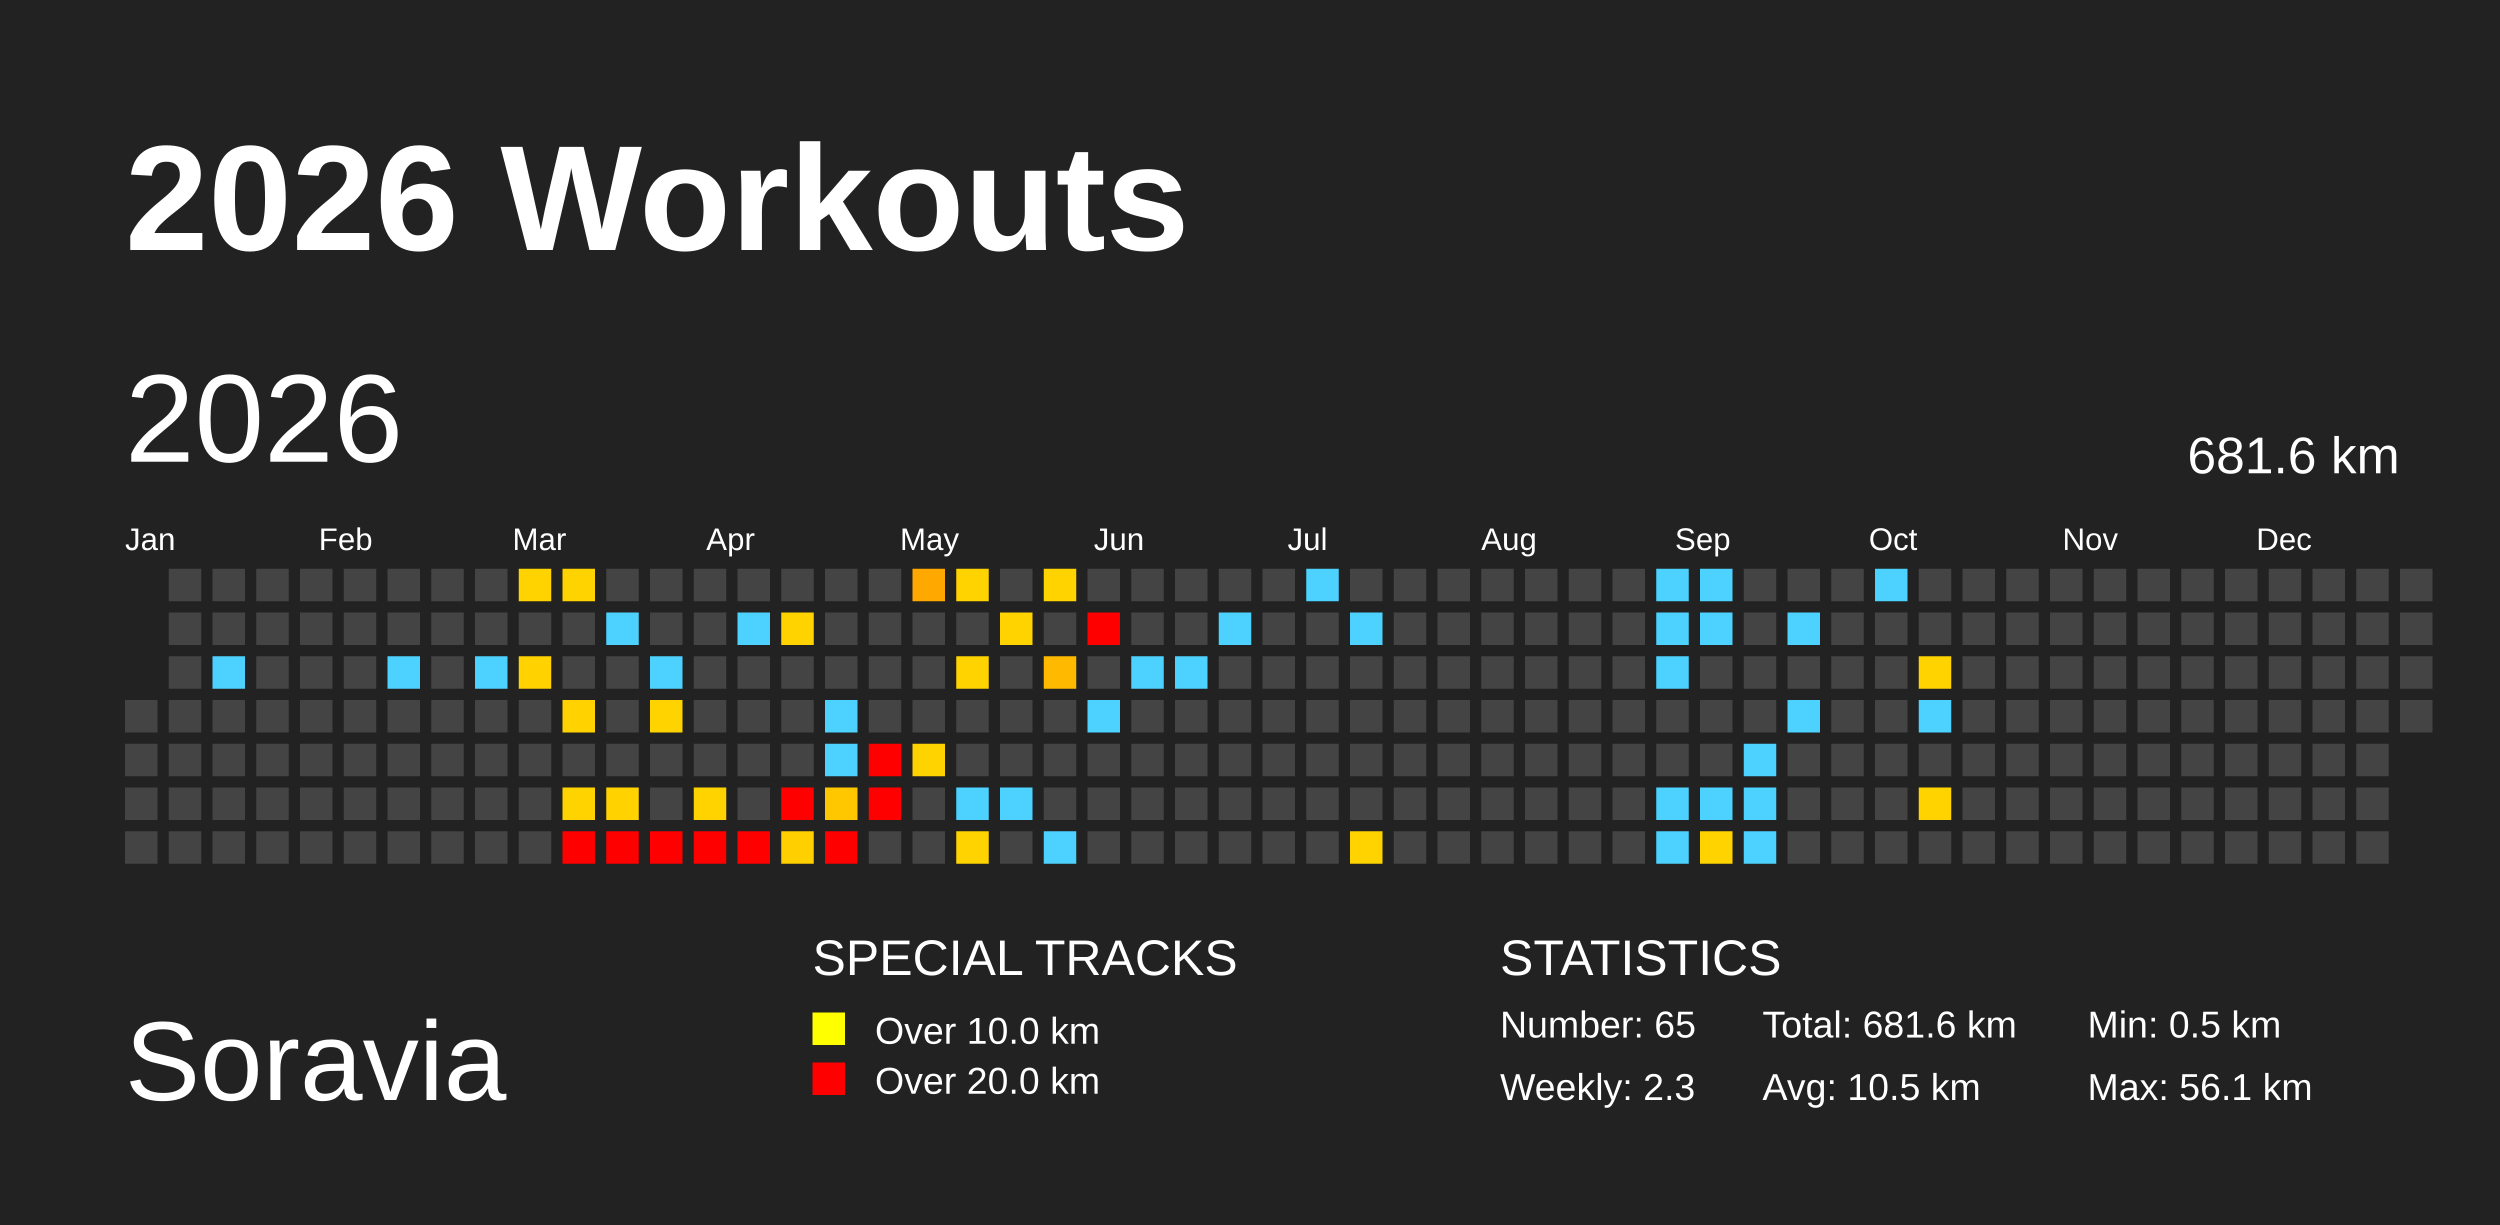
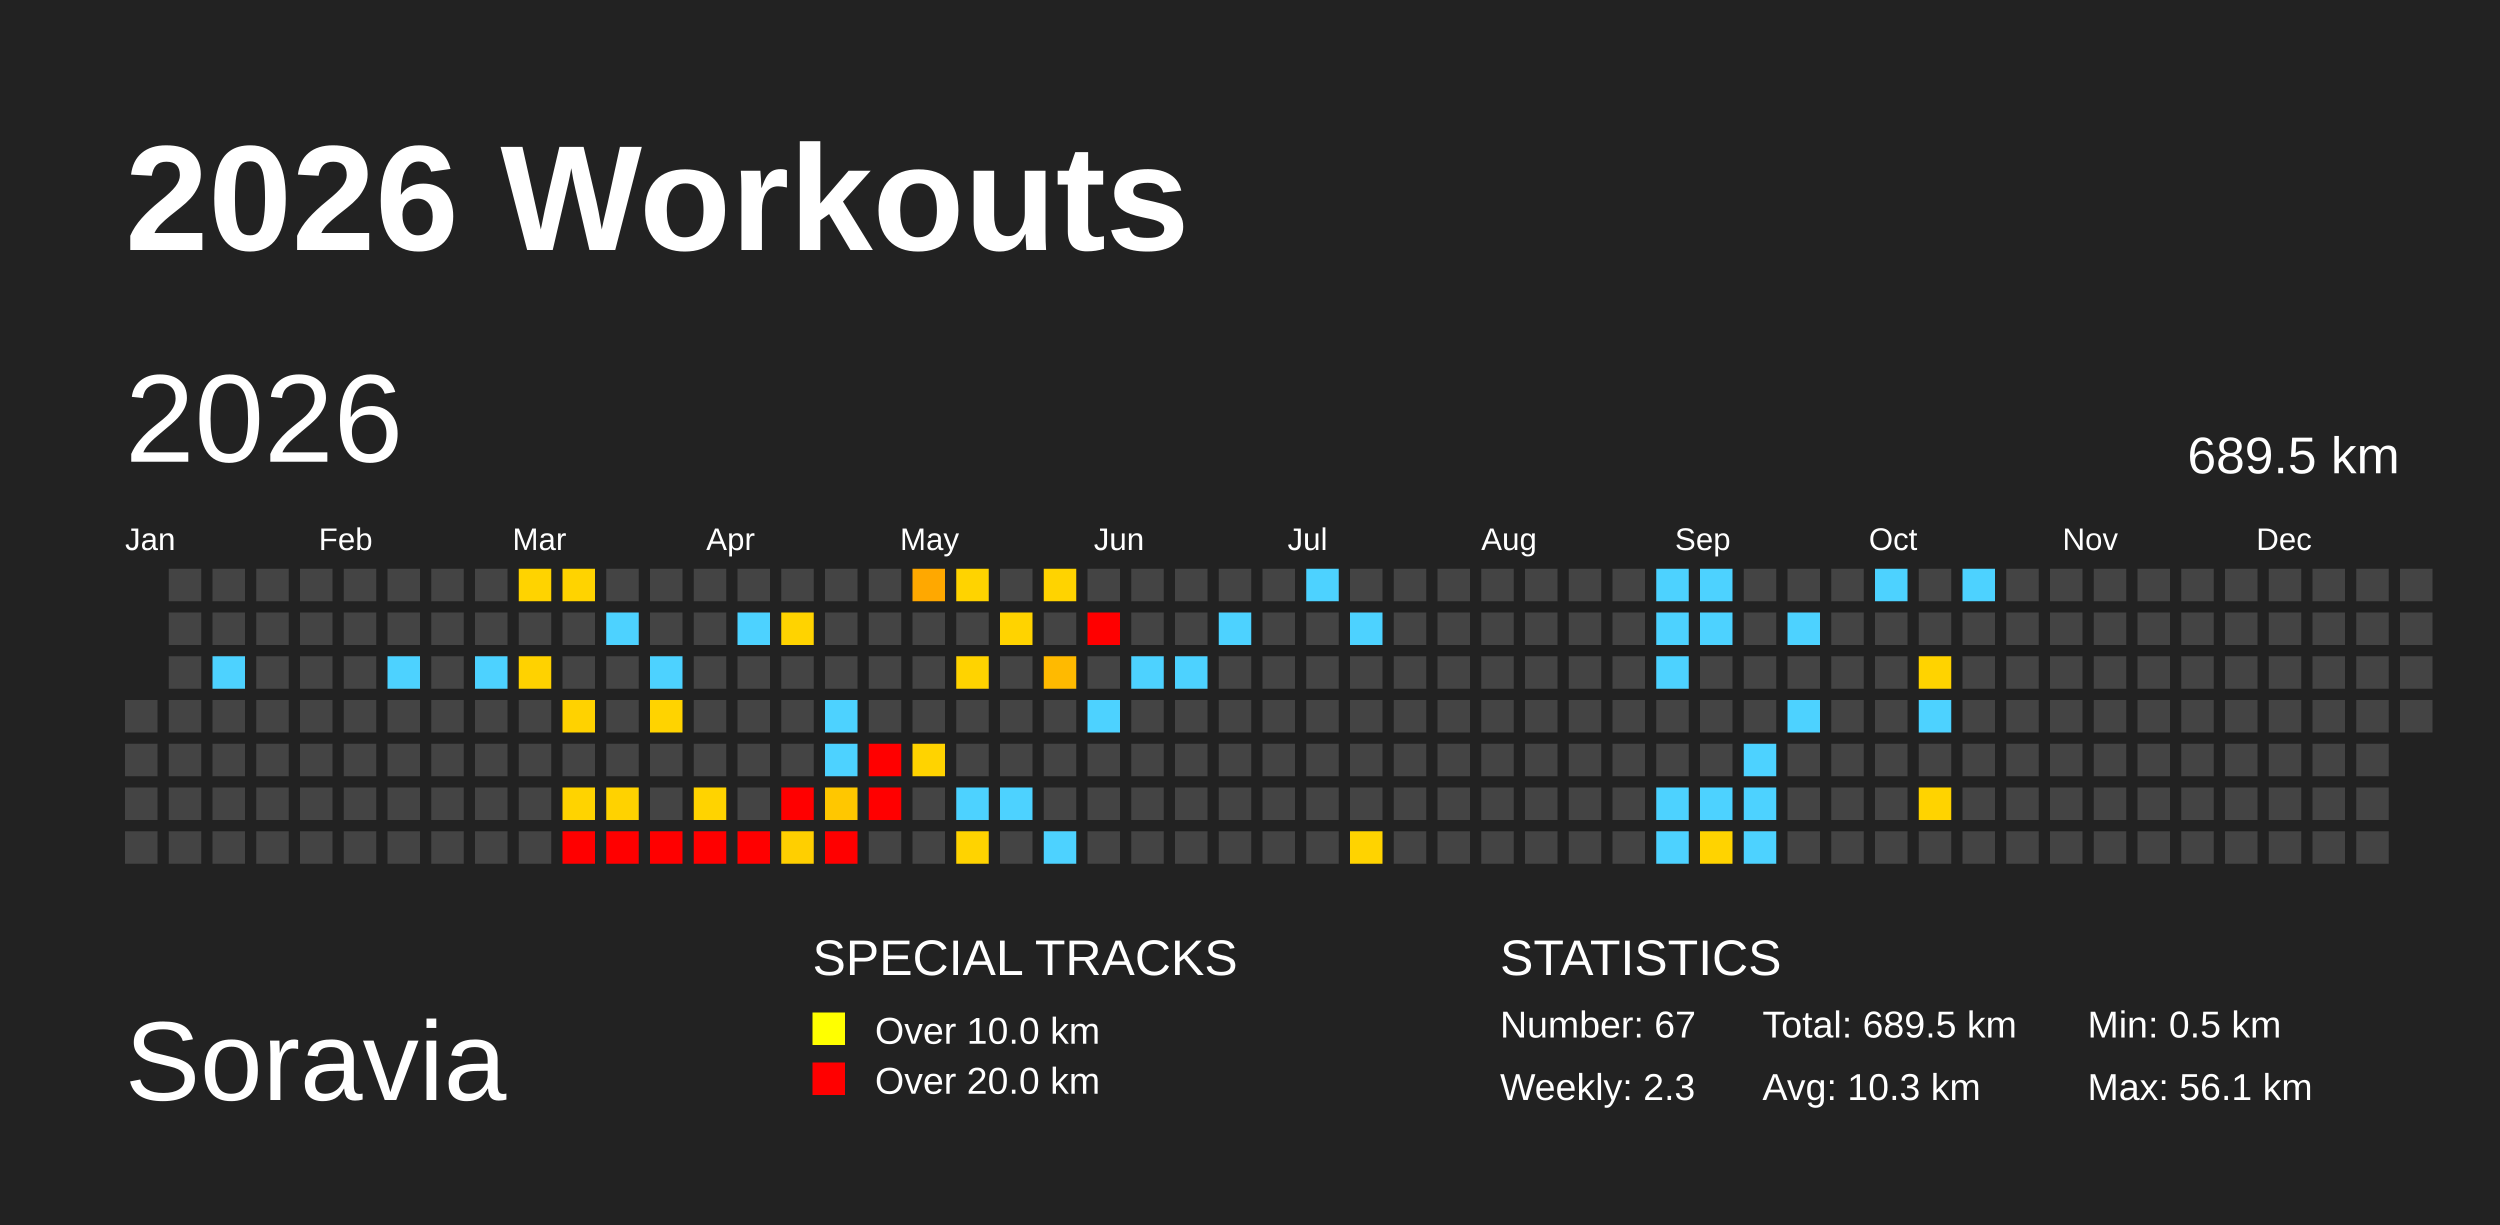
<svg xmlns="http://www.w3.org/2000/svg" baseProfile="full" height="98mm" version="1.1" viewBox="0,0,200,98" width="200mm">
  <defs />
  <rect fill="#222222" height="98" width="200" x="0" y="0" />
  <text fill="#FFFFFF" style="font-size:12px; font-family:Arial; font-weight:bold;" x="10" y="20">2026 Workouts</text>
  <text fill="#FFFFFF" style="font-size:9px; font-family:Arial" x="10" y="88">Soravia</text>
  <text fill="#FFFFFF" style="font-size:4px; font-family:Arial" x="65" y="78">SPECIAL TRACKS</text>
  <rect fill="yellow" height="2.6" width="2.6" x="65" y="81" />
  <text fill="#FFFFFF" style="font-size:3px; font-family:Arial" x="70" y="83.5">Over 10.0 km</text>
  <rect fill="red" height="2.6" width="2.6" x="65" y="85" />
  <text fill="#FFFFFF" style="font-size:3px; font-family:Arial" x="70" y="87.5">Over 20.0 km</text>
  <text fill="#FFFFFF" style="font-size:4px; font-family:Arial" x="120" y="78">STATISTICS</text>
-   <text fill="#FFFFFF" style="font-size:3px; font-family:Arial" x="120" y="83">Number: 65</text>
+   <text fill="#FFFFFF" style="font-size:3px; font-family:Arial" x="120" y="83">Number: 67</text>
  <text fill="#FFFFFF" style="font-size:3px; font-family:Arial" x="120" y="88">Weekly: 2.3</text>
-   <text fill="#FFFFFF" style="font-size:3px; font-family:Arial" x="141" y="83">Total: 681.6 km</text>
-   <text fill="#FFFFFF" style="font-size:3px; font-family:Arial" x="141" y="88">Avg: 10.5 km</text>
+   <text fill="#FFFFFF" style="font-size:3px; font-family:Arial" x="141" y="83">Total: 689.5 km</text>
+   <text fill="#FFFFFF" style="font-size:3px; font-family:Arial" x="141" y="88">Avg: 10.3 km</text>
  <text fill="#FFFFFF" style="font-size:3px; font-family:Arial" x="167" y="83">Min: 0.5 km</text>
  <text fill="#FFFFFF" style="font-size:3px; font-family:Arial" x="167" y="88">Max: 56.1 km</text>
  <text dominant-baseline="hanging" fill="#FFFFFF" style="font-size:10.0px; font-family:Arial;" x="10" y="30">2026</text>
-   <text dominant-baseline="hanging" fill="#FFFFFF" style="font-size:4.125px; font-family:Arial;" x="175" y="35">681.6 km</text>
+   <text dominant-baseline="hanging" fill="#FFFFFF" style="font-size:4.125px; font-family:Arial;" x="175" y="35">689.5 km</text>
  <text fill="#FFFFFF" style="font-size:2.5px; font-family:Arial" x="10.0" y="44">Jan</text>
  <text fill="#FFFFFF" style="font-size:2.5px; font-family:Arial" x="25.5" y="44">Feb</text>
  <text fill="#FFFFFF" style="font-size:2.5px; font-family:Arial" x="41.0" y="44">Mar</text>
  <text fill="#FFFFFF" style="font-size:2.5px; font-family:Arial" x="56.5" y="44">Apr</text>
  <text fill="#FFFFFF" style="font-size:2.5px; font-family:Arial" x="72.0" y="44">May</text>
  <text fill="#FFFFFF" style="font-size:2.5px; font-family:Arial" x="87.5" y="44">Jun</text>
  <text fill="#FFFFFF" style="font-size:2.5px; font-family:Arial" x="103.0" y="44">Jul</text>
  <text fill="#FFFFFF" style="font-size:2.5px; font-family:Arial" x="118.5" y="44">Aug</text>
  <text fill="#FFFFFF" style="font-size:2.5px; font-family:Arial" x="134.0" y="44">Sep</text>
  <text fill="#FFFFFF" style="font-size:2.5px; font-family:Arial" x="149.5" y="44">Oct</text>
  <text fill="#FFFFFF" style="font-size:2.5px; font-family:Arial" x="165.0" y="44">Nov</text>
  <text fill="#FFFFFF" style="font-size:2.5px; font-family:Arial" x="180.5" y="44">Dec</text>
  <rect fill="#444444" height="2.6" width="2.6" x="10.0" y="56.0" />
  <rect fill="#444444" height="2.6" width="2.6" x="10.0" y="59.5" />
  <rect fill="#444444" height="2.6" width="2.6" x="10.0" y="63.0" />
  <rect fill="#444444" height="2.6" width="2.6" x="10.0" y="66.5" />
  <rect fill="#444444" height="2.6" width="2.6" x="13.5" y="45.5" />
  <rect fill="#444444" height="2.6" width="2.6" x="13.5" y="49.0" />
  <rect fill="#444444" height="2.6" width="2.6" x="13.5" y="52.5" />
  <rect fill="#444444" height="2.6" width="2.6" x="13.5" y="56.0" />
  <rect fill="#444444" height="2.6" width="2.6" x="13.5" y="59.5" />
  <rect fill="#444444" height="2.6" width="2.6" x="13.5" y="63.0" />
  <rect fill="#444444" height="2.6" width="2.6" x="13.5" y="66.5" />
  <rect fill="#444444" height="2.6" width="2.6" x="17.0" y="45.5" />
  <rect fill="#444444" height="2.6" width="2.6" x="17.0" y="49.0" />
  <rect fill="#4dd2ff" height="2.6" width="2.6" x="17.0" y="52.5" />
  <rect fill="#444444" height="2.6" width="2.6" x="17.0" y="56.0" />
  <rect fill="#444444" height="2.6" width="2.6" x="17.0" y="59.5" />
  <rect fill="#444444" height="2.6" width="2.6" x="17.0" y="63.0" />
  <rect fill="#444444" height="2.6" width="2.6" x="17.0" y="66.5" />
  <rect fill="#444444" height="2.6" width="2.6" x="20.5" y="45.5" />
  <rect fill="#444444" height="2.6" width="2.6" x="20.5" y="49.0" />
  <rect fill="#444444" height="2.6" width="2.6" x="20.5" y="52.5" />
  <rect fill="#444444" height="2.6" width="2.6" x="20.5" y="56.0" />
  <rect fill="#444444" height="2.6" width="2.6" x="20.5" y="59.5" />
  <rect fill="#444444" height="2.6" width="2.6" x="20.5" y="63.0" />
  <rect fill="#444444" height="2.6" width="2.6" x="20.5" y="66.5" />
  <rect fill="#444444" height="2.6" width="2.6" x="24.0" y="45.5" />
  <rect fill="#444444" height="2.6" width="2.6" x="24.0" y="49.0" />
  <rect fill="#444444" height="2.6" width="2.6" x="24.0" y="52.5" />
  <rect fill="#444444" height="2.6" width="2.6" x="24.0" y="56.0" />
  <rect fill="#444444" height="2.6" width="2.6" x="24.0" y="59.5" />
  <rect fill="#444444" height="2.6" width="2.6" x="24.0" y="63.0" />
  <rect fill="#444444" height="2.6" width="2.6" x="24.0" y="66.5" />
  <rect fill="#444444" height="2.6" width="2.6" x="27.5" y="45.5" />
  <rect fill="#444444" height="2.6" width="2.6" x="27.5" y="49.0" />
  <rect fill="#444444" height="2.6" width="2.6" x="27.5" y="52.5" />
  <rect fill="#444444" height="2.6" width="2.6" x="27.5" y="56.0" />
  <rect fill="#444444" height="2.6" width="2.6" x="27.5" y="59.5" />
  <rect fill="#444444" height="2.6" width="2.6" x="27.5" y="63.0" />
  <rect fill="#444444" height="2.6" width="2.6" x="27.5" y="66.5" />
  <rect fill="#444444" height="2.6" width="2.6" x="31.0" y="45.5" />
  <rect fill="#444444" height="2.6" width="2.6" x="31.0" y="49.0" />
  <rect fill="#4dd2ff" height="2.6" width="2.6" x="31.0" y="52.5" />
  <rect fill="#444444" height="2.6" width="2.6" x="31.0" y="56.0" />
  <rect fill="#444444" height="2.6" width="2.6" x="31.0" y="59.5" />
  <rect fill="#444444" height="2.6" width="2.6" x="31.0" y="63.0" />
  <rect fill="#444444" height="2.6" width="2.6" x="31.0" y="66.5" />
  <rect fill="#444444" height="2.6" width="2.6" x="34.5" y="45.5" />
  <rect fill="#444444" height="2.6" width="2.6" x="34.5" y="49.0" />
  <rect fill="#444444" height="2.6" width="2.6" x="34.5" y="52.5" />
  <rect fill="#444444" height="2.6" width="2.6" x="34.5" y="56.0" />
  <rect fill="#444444" height="2.6" width="2.6" x="34.5" y="59.5" />
  <rect fill="#444444" height="2.6" width="2.6" x="34.5" y="63.0" />
  <rect fill="#444444" height="2.6" width="2.6" x="34.5" y="66.5" />
  <rect fill="#444444" height="2.6" width="2.6" x="38.0" y="45.5" />
  <rect fill="#444444" height="2.6" width="2.6" x="38.0" y="49.0" />
  <rect fill="#4dd2ff" height="2.6" width="2.6" x="38.0" y="52.5" />
  <rect fill="#444444" height="2.6" width="2.6" x="38.0" y="56.0" />
  <rect fill="#444444" height="2.6" width="2.6" x="38.0" y="59.5" />
  <rect fill="#444444" height="2.6" width="2.6" x="38.0" y="63.0" />
  <rect fill="#444444" height="2.6" width="2.6" x="38.0" y="66.5" />
  <rect fill="#ffd300" height="2.6" width="2.6" x="41.5" y="45.5" />
  <rect fill="#444444" height="2.6" width="2.6" x="41.5" y="49.0" />
  <rect fill="#ffd200" height="2.6" width="2.6" x="41.5" y="52.5" />
  <rect fill="#444444" height="2.6" width="2.6" x="41.5" y="56.0" />
  <rect fill="#444444" height="2.6" width="2.6" x="41.5" y="59.5" />
  <rect fill="#444444" height="2.6" width="2.6" x="41.5" y="63.0" />
  <rect fill="#444444" height="2.6" width="2.6" x="41.5" y="66.5" />
  <rect fill="#ffd300" height="2.6" width="2.6" x="45.0" y="45.5" />
  <rect fill="#444444" height="2.6" width="2.6" x="45.0" y="49.0" />
  <rect fill="#444444" height="2.6" width="2.6" x="45.0" y="52.5" />
  <rect fill="#ffd200" height="2.6" width="2.6" x="45.0" y="56.0" />
  <rect fill="#444444" height="2.6" width="2.6" x="45.0" y="59.5" />
  <rect fill="#ffd300" height="2.6" width="2.6" x="45.0" y="63.0" />
  <rect fill="red" height="2.6" width="2.6" x="45.0" y="66.5" />
  <rect fill="#444444" height="2.6" width="2.6" x="48.5" y="45.5" />
  <rect fill="#4dd2ff" height="2.6" width="2.6" x="48.5" y="49.0" />
  <rect fill="#444444" height="2.6" width="2.6" x="48.5" y="52.5" />
  <rect fill="#444444" height="2.6" width="2.6" x="48.5" y="56.0" />
  <rect fill="#444444" height="2.6" width="2.6" x="48.5" y="59.5" />
  <rect fill="#ffd200" height="2.6" width="2.6" x="48.5" y="63.0" />
  <rect fill="red" height="2.6" width="2.6" x="48.5" y="66.5" />
  <rect fill="#444444" height="2.6" width="2.6" x="52.0" y="45.5" />
  <rect fill="#444444" height="2.6" width="2.6" x="52.0" y="49.0" />
  <rect fill="#4dd2ff" height="2.6" width="2.6" x="52.0" y="52.5" />
  <rect fill="#ffd300" height="2.6" width="2.6" x="52.0" y="56.0" />
  <rect fill="#444444" height="2.6" width="2.6" x="52.0" y="59.5" />
  <rect fill="#444444" height="2.6" width="2.6" x="52.0" y="63.0" />
  <rect fill="red" height="2.6" width="2.6" x="52.0" y="66.5" />
  <rect fill="#444444" height="2.6" width="2.6" x="55.5" y="45.5" />
  <rect fill="#444444" height="2.6" width="2.6" x="55.5" y="49.0" />
  <rect fill="#444444" height="2.6" width="2.6" x="55.5" y="52.5" />
  <rect fill="#444444" height="2.6" width="2.6" x="55.5" y="56.0" />
  <rect fill="#444444" height="2.6" width="2.6" x="55.5" y="59.5" />
  <rect fill="#ffd300" height="2.6" width="2.6" x="55.5" y="63.0" />
  <rect fill="red" height="2.6" width="2.6" x="55.5" y="66.5" />
  <rect fill="#444444" height="2.6" width="2.6" x="59.0" y="45.5" />
  <rect fill="#4dd2ff" height="2.6" width="2.6" x="59.0" y="49.0" />
  <rect fill="#444444" height="2.6" width="2.6" x="59.0" y="52.5" />
  <rect fill="#444444" height="2.6" width="2.6" x="59.0" y="56.0" />
  <rect fill="#444444" height="2.6" width="2.6" x="59.0" y="59.5" />
  <rect fill="#444444" height="2.6" width="2.6" x="59.0" y="63.0" />
  <rect fill="red" height="2.6" width="2.6" x="59.0" y="66.5" />
  <rect fill="#444444" height="2.6" width="2.6" x="62.5" y="45.5" />
  <rect fill="#ffd300" height="2.6" width="2.6" x="62.5" y="49.0" />
  <rect fill="#444444" height="2.6" width="2.6" x="62.5" y="52.5" />
  <rect fill="#444444" height="2.6" width="2.6" x="62.5" y="56.0" />
  <rect fill="#444444" height="2.6" width="2.6" x="62.5" y="59.5" />
  <rect fill="red" height="2.6" width="2.6" x="62.5" y="63.0" />
  <rect fill="#ffcf00" height="2.6" width="2.6" x="62.5" y="66.5" />
  <rect fill="#444444" height="2.6" width="2.6" x="66.0" y="45.5" />
  <rect fill="#444444" height="2.6" width="2.6" x="66.0" y="49.0" />
  <rect fill="#444444" height="2.6" width="2.6" x="66.0" y="52.5" />
  <rect fill="#4dd2ff" height="2.6" width="2.6" x="66.0" y="56.0" />
  <rect fill="#4dd2ff" height="2.6" width="2.6" x="66.0" y="59.5" />
  <rect fill="#ffc700" height="2.6" width="2.6" x="66.0" y="63.0" />
  <rect fill="red" height="2.6" width="2.6" x="66.0" y="66.5" />
  <rect fill="#444444" height="2.6" width="2.6" x="69.5" y="45.5" />
  <rect fill="#444444" height="2.6" width="2.6" x="69.5" y="49.0" />
  <rect fill="#444444" height="2.6" width="2.6" x="69.5" y="52.5" />
  <rect fill="#444444" height="2.6" width="2.6" x="69.5" y="56.0" />
  <rect fill="red" height="2.6" width="2.6" x="69.5" y="59.5" />
  <rect fill="red" height="2.6" width="2.6" x="69.5" y="63.0" />
  <rect fill="#444444" height="2.6" width="2.6" x="69.5" y="66.5" />
  <rect fill="#ffa800" height="2.6" width="2.6" x="73.0" y="45.5" />
  <rect fill="#444444" height="2.6" width="2.6" x="73.0" y="49.0" />
  <rect fill="#444444" height="2.6" width="2.6" x="73.0" y="52.5" />
  <rect fill="#444444" height="2.6" width="2.6" x="73.0" y="56.0" />
  <rect fill="#ffd300" height="2.6" width="2.6" x="73.0" y="59.5" />
  <rect fill="#444444" height="2.6" width="2.6" x="73.0" y="63.0" />
  <rect fill="#444444" height="2.6" width="2.6" x="73.0" y="66.5" />
  <rect fill="#ffd300" height="2.6" width="2.6" x="76.5" y="45.5" />
  <rect fill="#444444" height="2.6" width="2.6" x="76.5" y="49.0" />
  <rect fill="#ffd300" height="2.6" width="2.6" x="76.5" y="52.5" />
  <rect fill="#444444" height="2.6" width="2.6" x="76.5" y="56.0" />
  <rect fill="#444444" height="2.6" width="2.6" x="76.5" y="59.5" />
  <rect fill="#4dd2ff" height="2.6" width="2.6" x="76.5" y="63.0" />
  <rect fill="#ffd300" height="2.6" width="2.6" x="76.5" y="66.5" />
  <rect fill="#444444" height="2.6" width="2.6" x="80.0" y="45.5" />
  <rect fill="#ffd300" height="2.6" width="2.6" x="80.0" y="49.0" />
  <rect fill="#444444" height="2.6" width="2.6" x="80.0" y="52.5" />
  <rect fill="#444444" height="2.6" width="2.6" x="80.0" y="56.0" />
  <rect fill="#444444" height="2.6" width="2.6" x="80.0" y="59.5" />
  <rect fill="#4dd2ff" height="2.6" width="2.6" x="80.0" y="63.0" />
  <rect fill="#444444" height="2.6" width="2.6" x="80.0" y="66.5" />
  <rect fill="#ffd300" height="2.6" width="2.6" x="83.5" y="45.5" />
  <rect fill="#444444" height="2.6" width="2.6" x="83.5" y="49.0" />
  <rect fill="#ffba00" height="2.6" width="2.6" x="83.5" y="52.5" />
  <rect fill="#444444" height="2.6" width="2.6" x="83.5" y="56.0" />
  <rect fill="#444444" height="2.6" width="2.6" x="83.5" y="59.5" />
  <rect fill="#444444" height="2.6" width="2.6" x="83.5" y="63.0" />
  <rect fill="#4dd2ff" height="2.6" width="2.6" x="83.5" y="66.5" />
  <rect fill="#444444" height="2.6" width="2.6" x="87.0" y="45.5" />
  <rect fill="red" height="2.6" width="2.6" x="87.0" y="49.0" />
  <rect fill="#444444" height="2.6" width="2.6" x="87.0" y="52.5" />
  <rect fill="#4dd2ff" height="2.6" width="2.6" x="87.0" y="56.0" />
  <rect fill="#444444" height="2.6" width="2.6" x="87.0" y="59.5" />
  <rect fill="#444444" height="2.6" width="2.6" x="87.0" y="63.0" />
  <rect fill="#444444" height="2.6" width="2.6" x="87.0" y="66.5" />
  <rect fill="#444444" height="2.6" width="2.6" x="90.5" y="45.5" />
  <rect fill="#444444" height="2.6" width="2.6" x="90.5" y="49.0" />
  <rect fill="#4dd2ff" height="2.6" width="2.6" x="90.5" y="52.5" />
  <rect fill="#444444" height="2.6" width="2.6" x="90.5" y="56.0" />
  <rect fill="#444444" height="2.6" width="2.6" x="90.5" y="59.5" />
  <rect fill="#444444" height="2.6" width="2.6" x="90.5" y="63.0" />
  <rect fill="#444444" height="2.6" width="2.6" x="90.5" y="66.5" />
  <rect fill="#444444" height="2.6" width="2.6" x="94.0" y="45.5" />
  <rect fill="#444444" height="2.6" width="2.6" x="94.0" y="49.0" />
  <rect fill="#4dd2ff" height="2.6" width="2.6" x="94.0" y="52.5" />
  <rect fill="#444444" height="2.6" width="2.6" x="94.0" y="56.0" />
  <rect fill="#444444" height="2.6" width="2.6" x="94.0" y="59.5" />
  <rect fill="#444444" height="2.6" width="2.6" x="94.0" y="63.0" />
  <rect fill="#444444" height="2.6" width="2.6" x="94.0" y="66.5" />
  <rect fill="#444444" height="2.6" width="2.6" x="97.5" y="45.5" />
  <rect fill="#4dd2ff" height="2.6" width="2.6" x="97.5" y="49.0" />
  <rect fill="#444444" height="2.6" width="2.6" x="97.5" y="52.5" />
  <rect fill="#444444" height="2.6" width="2.6" x="97.5" y="56.0" />
  <rect fill="#444444" height="2.6" width="2.6" x="97.5" y="59.5" />
  <rect fill="#444444" height="2.6" width="2.6" x="97.5" y="63.0" />
  <rect fill="#444444" height="2.6" width="2.6" x="97.5" y="66.5" />
  <rect fill="#444444" height="2.6" width="2.6" x="101.0" y="45.5" />
  <rect fill="#444444" height="2.6" width="2.6" x="101.0" y="49.0" />
  <rect fill="#444444" height="2.6" width="2.6" x="101.0" y="52.5" />
  <rect fill="#444444" height="2.6" width="2.6" x="101.0" y="56.0" />
  <rect fill="#444444" height="2.6" width="2.6" x="101.0" y="59.5" />
  <rect fill="#444444" height="2.6" width="2.6" x="101.0" y="63.0" />
  <rect fill="#444444" height="2.6" width="2.6" x="101.0" y="66.5" />
  <rect fill="#4dd2ff" height="2.6" width="2.6" x="104.5" y="45.5" />
  <rect fill="#444444" height="2.6" width="2.6" x="104.5" y="49.0" />
  <rect fill="#444444" height="2.6" width="2.6" x="104.5" y="52.5" />
  <rect fill="#444444" height="2.6" width="2.6" x="104.5" y="56.0" />
  <rect fill="#444444" height="2.6" width="2.6" x="104.5" y="59.5" />
  <rect fill="#444444" height="2.6" width="2.6" x="104.5" y="63.0" />
  <rect fill="#444444" height="2.6" width="2.6" x="104.5" y="66.5" />
  <rect fill="#444444" height="2.6" width="2.6" x="108.0" y="45.5" />
  <rect fill="#4dd2ff" height="2.6" width="2.6" x="108.0" y="49.0" />
  <rect fill="#444444" height="2.6" width="2.6" x="108.0" y="52.5" />
  <rect fill="#444444" height="2.6" width="2.6" x="108.0" y="56.0" />
  <rect fill="#444444" height="2.6" width="2.6" x="108.0" y="59.5" />
  <rect fill="#444444" height="2.6" width="2.6" x="108.0" y="63.0" />
  <rect fill="#ffd300" height="2.6" width="2.6" x="108.0" y="66.5" />
  <rect fill="#444444" height="2.6" width="2.6" x="111.5" y="45.5" />
  <rect fill="#444444" height="2.6" width="2.6" x="111.5" y="49.0" />
  <rect fill="#444444" height="2.6" width="2.6" x="111.5" y="52.5" />
  <rect fill="#444444" height="2.6" width="2.6" x="111.5" y="56.0" />
  <rect fill="#444444" height="2.6" width="2.6" x="111.5" y="59.5" />
  <rect fill="#444444" height="2.6" width="2.6" x="111.5" y="63.0" />
  <rect fill="#444444" height="2.6" width="2.6" x="111.5" y="66.5" />
  <rect fill="#444444" height="2.6" width="2.6" x="115.0" y="45.5" />
  <rect fill="#444444" height="2.6" width="2.6" x="115.0" y="49.0" />
  <rect fill="#444444" height="2.6" width="2.6" x="115.0" y="52.5" />
  <rect fill="#444444" height="2.6" width="2.6" x="115.0" y="56.0" />
  <rect fill="#444444" height="2.6" width="2.6" x="115.0" y="59.5" />
  <rect fill="#444444" height="2.6" width="2.6" x="115.0" y="63.0" />
  <rect fill="#444444" height="2.6" width="2.6" x="115.0" y="66.5" />
  <rect fill="#444444" height="2.6" width="2.6" x="118.5" y="45.5" />
  <rect fill="#444444" height="2.6" width="2.6" x="118.5" y="49.0" />
  <rect fill="#444444" height="2.6" width="2.6" x="118.5" y="52.5" />
  <rect fill="#444444" height="2.6" width="2.6" x="118.5" y="56.0" />
  <rect fill="#444444" height="2.6" width="2.6" x="118.5" y="59.5" />
  <rect fill="#444444" height="2.6" width="2.6" x="118.5" y="63.0" />
  <rect fill="#444444" height="2.6" width="2.6" x="118.5" y="66.5" />
  <rect fill="#444444" height="2.6" width="2.6" x="122.0" y="45.5" />
  <rect fill="#444444" height="2.6" width="2.6" x="122.0" y="49.0" />
  <rect fill="#444444" height="2.6" width="2.6" x="122.0" y="52.5" />
  <rect fill="#444444" height="2.6" width="2.6" x="122.0" y="56.0" />
  <rect fill="#444444" height="2.6" width="2.6" x="122.0" y="59.5" />
  <rect fill="#444444" height="2.6" width="2.6" x="122.0" y="63.0" />
  <rect fill="#444444" height="2.6" width="2.6" x="122.0" y="66.5" />
  <rect fill="#444444" height="2.6" width="2.6" x="125.5" y="45.5" />
  <rect fill="#444444" height="2.6" width="2.6" x="125.5" y="49.0" />
  <rect fill="#444444" height="2.6" width="2.6" x="125.5" y="52.5" />
  <rect fill="#444444" height="2.6" width="2.6" x="125.5" y="56.0" />
  <rect fill="#444444" height="2.6" width="2.6" x="125.5" y="59.5" />
  <rect fill="#444444" height="2.6" width="2.6" x="125.5" y="63.0" />
  <rect fill="#444444" height="2.6" width="2.6" x="125.5" y="66.5" />
  <rect fill="#444444" height="2.6" width="2.6" x="129.0" y="45.5" />
  <rect fill="#444444" height="2.6" width="2.6" x="129.0" y="49.0" />
  <rect fill="#444444" height="2.6" width="2.6" x="129.0" y="52.5" />
  <rect fill="#444444" height="2.6" width="2.6" x="129.0" y="56.0" />
  <rect fill="#444444" height="2.6" width="2.6" x="129.0" y="59.5" />
  <rect fill="#444444" height="2.6" width="2.6" x="129.0" y="63.0" />
  <rect fill="#444444" height="2.6" width="2.6" x="129.0" y="66.5" />
  <rect fill="#4dd2ff" height="2.6" width="2.6" x="132.5" y="45.5" />
  <rect fill="#4dd2ff" height="2.6" width="2.6" x="132.5" y="49.0" />
  <rect fill="#4dd2ff" height="2.6" width="2.6" x="132.5" y="52.5" />
  <rect fill="#444444" height="2.6" width="2.6" x="132.5" y="56.0" />
  <rect fill="#444444" height="2.6" width="2.6" x="132.5" y="59.5" />
  <rect fill="#4dd2ff" height="2.6" width="2.6" x="132.5" y="63.0" />
  <rect fill="#4dd2ff" height="2.6" width="2.6" x="132.5" y="66.5" />
  <rect fill="#4dd2ff" height="2.6" width="2.6" x="136.0" y="45.5" />
  <rect fill="#4dd2ff" height="2.6" width="2.6" x="136.0" y="49.0" />
  <rect fill="#444444" height="2.6" width="2.6" x="136.0" y="52.5" />
  <rect fill="#444444" height="2.6" width="2.6" x="136.0" y="56.0" />
  <rect fill="#444444" height="2.6" width="2.6" x="136.0" y="59.5" />
  <rect fill="#4dd2ff" height="2.6" width="2.6" x="136.0" y="63.0" />
  <rect fill="#ffd300" height="2.6" width="2.6" x="136.0" y="66.5" />
  <rect fill="#444444" height="2.6" width="2.6" x="139.5" y="45.5" />
  <rect fill="#444444" height="2.6" width="2.6" x="139.5" y="49.0" />
  <rect fill="#444444" height="2.6" width="2.6" x="139.5" y="52.5" />
  <rect fill="#444444" height="2.6" width="2.6" x="139.5" y="56.0" />
  <rect fill="#4dd2ff" height="2.6" width="2.6" x="139.5" y="59.5" />
  <rect fill="#4dd2ff" height="2.6" width="2.6" x="139.5" y="63.0" />
  <rect fill="#4dd2ff" height="2.6" width="2.6" x="139.5" y="66.5" />
  <rect fill="#444444" height="2.6" width="2.6" x="143.0" y="45.5" />
  <rect fill="#4dd2ff" height="2.6" width="2.6" x="143.0" y="49.0" />
  <rect fill="#444444" height="2.6" width="2.6" x="143.0" y="52.5" />
  <rect fill="#4dd2ff" height="2.6" width="2.6" x="143.0" y="56.0" />
  <rect fill="#444444" height="2.6" width="2.6" x="143.0" y="59.5" />
  <rect fill="#444444" height="2.6" width="2.6" x="143.0" y="63.0" />
  <rect fill="#444444" height="2.6" width="2.6" x="143.0" y="66.5" />
  <rect fill="#444444" height="2.6" width="2.6" x="146.5" y="45.5" />
  <rect fill="#444444" height="2.6" width="2.6" x="146.5" y="49.0" />
  <rect fill="#444444" height="2.6" width="2.6" x="146.5" y="52.5" />
  <rect fill="#444444" height="2.6" width="2.6" x="146.5" y="56.0" />
  <rect fill="#444444" height="2.6" width="2.6" x="146.5" y="59.5" />
  <rect fill="#444444" height="2.6" width="2.6" x="146.5" y="63.0" />
  <rect fill="#444444" height="2.6" width="2.6" x="146.5" y="66.5" />
  <rect fill="#4dd2ff" height="2.6" width="2.6" x="150.0" y="45.5" />
  <rect fill="#444444" height="2.6" width="2.6" x="150.0" y="49.0" />
  <rect fill="#444444" height="2.6" width="2.6" x="150.0" y="52.5" />
  <rect fill="#444444" height="2.6" width="2.6" x="150.0" y="56.0" />
  <rect fill="#444444" height="2.6" width="2.6" x="150.0" y="59.5" />
  <rect fill="#444444" height="2.6" width="2.6" x="150.0" y="63.0" />
  <rect fill="#444444" height="2.6" width="2.6" x="150.0" y="66.5" />
  <rect fill="#444444" height="2.6" width="2.6" x="153.5" y="45.5" />
  <rect fill="#444444" height="2.6" width="2.6" x="153.5" y="49.0" />
  <rect fill="#ffd300" height="2.6" width="2.6" x="153.5" y="52.5" />
  <rect fill="#4dd2ff" height="2.6" width="2.6" x="153.5" y="56.0" />
  <rect fill="#444444" height="2.6" width="2.6" x="153.5" y="59.5" />
  <rect fill="#ffd300" height="2.6" width="2.6" x="153.5" y="63.0" />
  <rect fill="#444444" height="2.6" width="2.6" x="153.5" y="66.5" />
-   <rect fill="#444444" height="2.6" width="2.6" x="157.0" y="45.5" />
+   <rect fill="#4dd2ff" height="2.6" width="2.6" x="157.0" y="45.5" />
  <rect fill="#444444" height="2.6" width="2.6" x="157.0" y="49.0" />
  <rect fill="#444444" height="2.6" width="2.6" x="157.0" y="52.5" />
  <rect fill="#444444" height="2.6" width="2.6" x="157.0" y="56.0" />
  <rect fill="#444444" height="2.6" width="2.6" x="157.0" y="59.5" />
  <rect fill="#444444" height="2.6" width="2.6" x="157.0" y="63.0" />
  <rect fill="#444444" height="2.6" width="2.6" x="157.0" y="66.5" />
  <rect fill="#444444" height="2.6" width="2.6" x="160.5" y="45.5" />
  <rect fill="#444444" height="2.6" width="2.6" x="160.5" y="49.0" />
  <rect fill="#444444" height="2.6" width="2.6" x="160.5" y="52.5" />
  <rect fill="#444444" height="2.6" width="2.6" x="160.5" y="56.0" />
  <rect fill="#444444" height="2.6" width="2.6" x="160.5" y="59.5" />
  <rect fill="#444444" height="2.6" width="2.6" x="160.5" y="63.0" />
  <rect fill="#444444" height="2.6" width="2.6" x="160.5" y="66.5" />
  <rect fill="#444444" height="2.6" width="2.6" x="164.0" y="45.5" />
  <rect fill="#444444" height="2.6" width="2.6" x="164.0" y="49.0" />
  <rect fill="#444444" height="2.6" width="2.6" x="164.0" y="52.5" />
  <rect fill="#444444" height="2.6" width="2.6" x="164.0" y="56.0" />
  <rect fill="#444444" height="2.6" width="2.6" x="164.0" y="59.5" />
  <rect fill="#444444" height="2.6" width="2.6" x="164.0" y="63.0" />
  <rect fill="#444444" height="2.6" width="2.6" x="164.0" y="66.5" />
  <rect fill="#444444" height="2.6" width="2.6" x="167.5" y="45.5" />
  <rect fill="#444444" height="2.6" width="2.6" x="167.5" y="49.0" />
  <rect fill="#444444" height="2.6" width="2.6" x="167.5" y="52.5" />
  <rect fill="#444444" height="2.6" width="2.6" x="167.5" y="56.0" />
  <rect fill="#444444" height="2.6" width="2.6" x="167.5" y="59.5" />
  <rect fill="#444444" height="2.6" width="2.6" x="167.5" y="63.0" />
  <rect fill="#444444" height="2.6" width="2.6" x="167.5" y="66.5" />
  <rect fill="#444444" height="2.6" width="2.6" x="171.0" y="45.5" />
  <rect fill="#444444" height="2.6" width="2.6" x="171.0" y="49.0" />
  <rect fill="#444444" height="2.6" width="2.6" x="171.0" y="52.5" />
  <rect fill="#444444" height="2.6" width="2.6" x="171.0" y="56.0" />
  <rect fill="#444444" height="2.6" width="2.6" x="171.0" y="59.5" />
  <rect fill="#444444" height="2.6" width="2.6" x="171.0" y="63.0" />
  <rect fill="#444444" height="2.6" width="2.6" x="171.0" y="66.5" />
  <rect fill="#444444" height="2.6" width="2.6" x="174.5" y="45.5" />
  <rect fill="#444444" height="2.6" width="2.6" x="174.5" y="49.0" />
  <rect fill="#444444" height="2.6" width="2.6" x="174.5" y="52.5" />
  <rect fill="#444444" height="2.6" width="2.6" x="174.5" y="56.0" />
  <rect fill="#444444" height="2.6" width="2.6" x="174.5" y="59.5" />
  <rect fill="#444444" height="2.6" width="2.6" x="174.5" y="63.0" />
  <rect fill="#444444" height="2.6" width="2.6" x="174.5" y="66.5" />
  <rect fill="#444444" height="2.6" width="2.6" x="178.0" y="45.5" />
  <rect fill="#444444" height="2.6" width="2.6" x="178.0" y="49.0" />
  <rect fill="#444444" height="2.6" width="2.6" x="178.0" y="52.5" />
  <rect fill="#444444" height="2.6" width="2.6" x="178.0" y="56.0" />
  <rect fill="#444444" height="2.6" width="2.6" x="178.0" y="59.5" />
  <rect fill="#444444" height="2.6" width="2.6" x="178.0" y="63.0" />
  <rect fill="#444444" height="2.6" width="2.6" x="178.0" y="66.5" />
  <rect fill="#444444" height="2.6" width="2.6" x="181.5" y="45.5" />
  <rect fill="#444444" height="2.6" width="2.6" x="181.5" y="49.0" />
  <rect fill="#444444" height="2.6" width="2.6" x="181.5" y="52.5" />
  <rect fill="#444444" height="2.6" width="2.6" x="181.5" y="56.0" />
  <rect fill="#444444" height="2.6" width="2.6" x="181.5" y="59.5" />
  <rect fill="#444444" height="2.6" width="2.6" x="181.5" y="63.0" />
  <rect fill="#444444" height="2.6" width="2.6" x="181.5" y="66.5" />
  <rect fill="#444444" height="2.6" width="2.6" x="185.0" y="45.5" />
  <rect fill="#444444" height="2.6" width="2.6" x="185.0" y="49.0" />
  <rect fill="#444444" height="2.6" width="2.6" x="185.0" y="52.5" />
  <rect fill="#444444" height="2.6" width="2.6" x="185.0" y="56.0" />
  <rect fill="#444444" height="2.6" width="2.6" x="185.0" y="59.5" />
  <rect fill="#444444" height="2.6" width="2.6" x="185.0" y="63.0" />
  <rect fill="#444444" height="2.6" width="2.6" x="185.0" y="66.5" />
  <rect fill="#444444" height="2.6" width="2.6" x="188.5" y="45.5" />
  <rect fill="#444444" height="2.6" width="2.6" x="188.5" y="49.0" />
  <rect fill="#444444" height="2.6" width="2.6" x="188.5" y="52.5" />
  <rect fill="#444444" height="2.6" width="2.6" x="188.5" y="56.0" />
  <rect fill="#444444" height="2.6" width="2.6" x="188.5" y="59.5" />
  <rect fill="#444444" height="2.6" width="2.6" x="188.5" y="63.0" />
  <rect fill="#444444" height="2.6" width="2.6" x="188.5" y="66.5" />
  <rect fill="#444444" height="2.6" width="2.6" x="192.0" y="45.5" />
  <rect fill="#444444" height="2.6" width="2.6" x="192.0" y="49.0" />
  <rect fill="#444444" height="2.6" width="2.6" x="192.0" y="52.5" />
  <rect fill="#444444" height="2.6" width="2.6" x="192.0" y="56.0" />
</svg>
